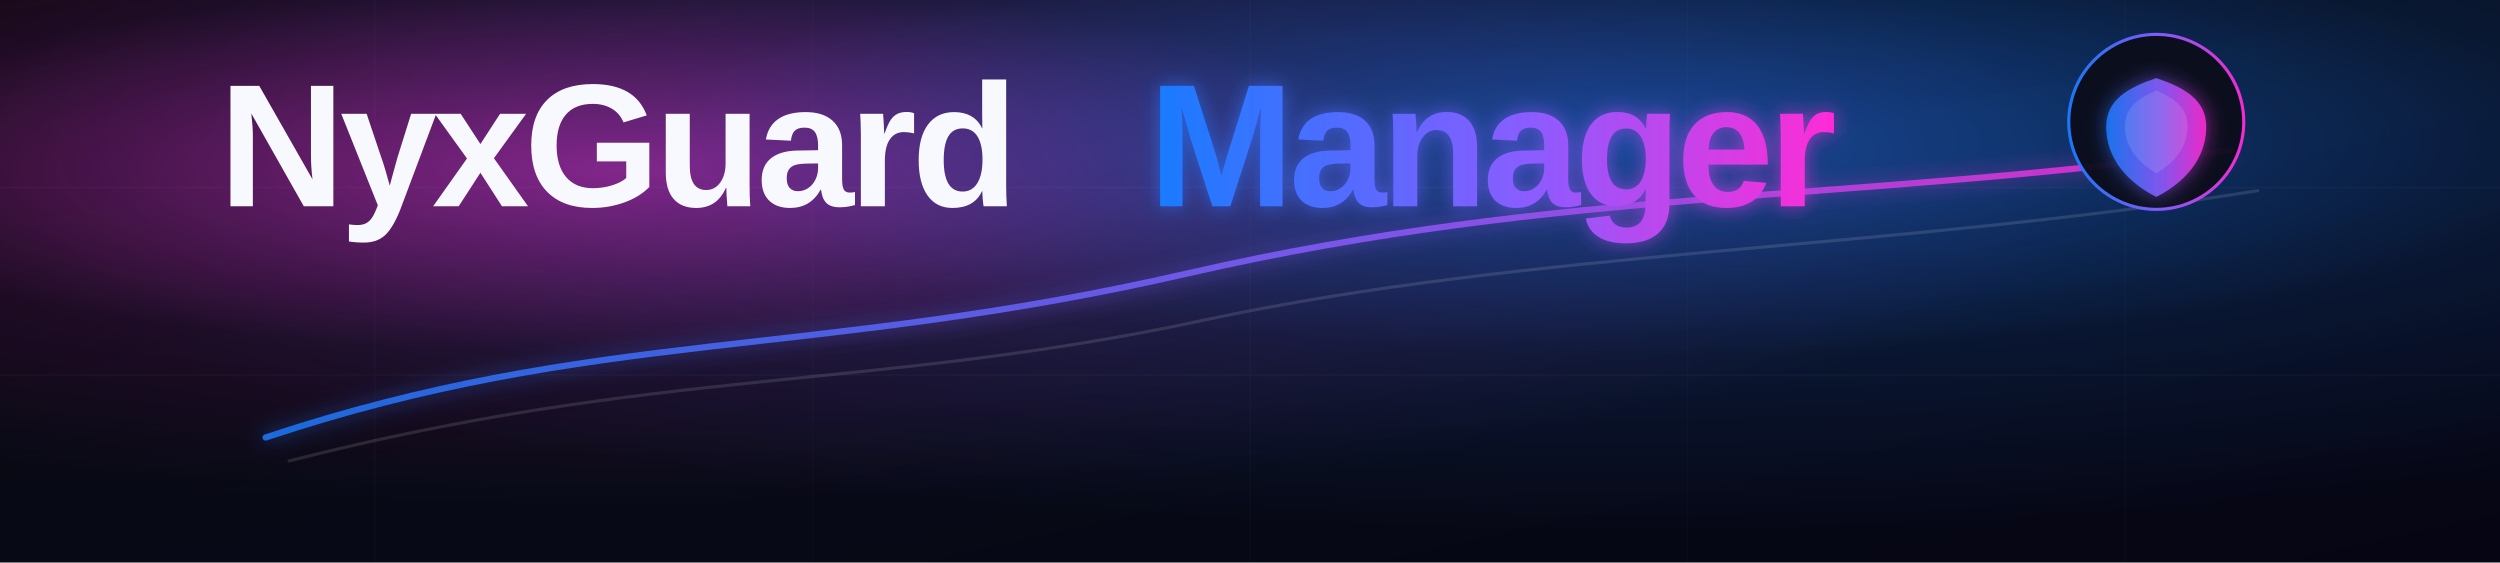
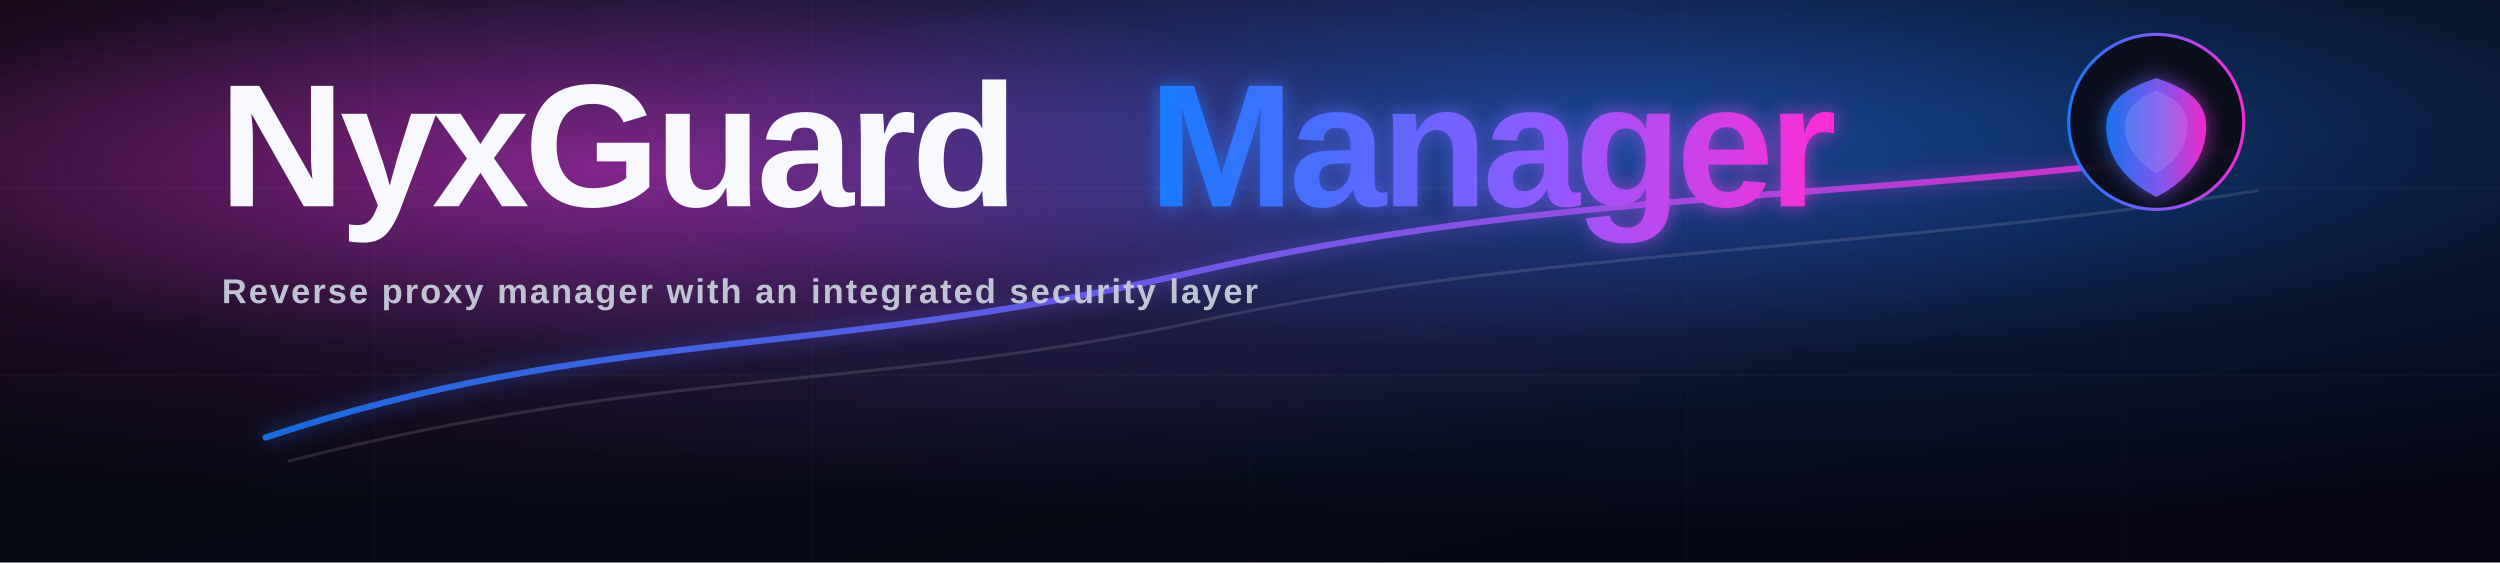
<svg xmlns="http://www.w3.org/2000/svg" width="1600" height="360" viewBox="0 0 1600 360" role="img" aria-label="NyxGuard Manager">
  <defs>
    <linearGradient id="bg" x1="0" y1="0" x2="1" y2="1">
      <stop offset="0" stop-color="#05060a" />
      <stop offset="0.55" stop-color="#070a16" />
      <stop offset="1" stop-color="#060514" />
    </linearGradient>
    <radialGradient id="glowMagenta" cx="25%" cy="30%" r="60%">
      <stop offset="0" stop-color="#ff2bd6" stop-opacity="0.55" />
      <stop offset="0.55" stop-color="#ff2bd6" stop-opacity="0.10" />
      <stop offset="1" stop-color="#ff2bd6" stop-opacity="0" />
    </radialGradient>
    <radialGradient id="glowBlue" cx="65%" cy="25%" r="70%">
      <stop offset="0" stop-color="#1a7bff" stop-opacity="0.55" />
      <stop offset="0.55" stop-color="#1a7bff" stop-opacity="0.12" />
      <stop offset="1" stop-color="#1a7bff" stop-opacity="0" />
    </radialGradient>
    <linearGradient id="accent" x1="0" y1="0" x2="1" y2="0">
      <stop offset="0" stop-color="#1a7bff" />
      <stop offset="0.55" stop-color="#8b5cff" />
      <stop offset="1" stop-color="#ff2bd6" />
    </linearGradient>
    <filter id="softGlow" x="-40%" y="-40%" width="180%" height="180%">
      <feGaussianBlur in="SourceGraphic" stdDeviation="6" result="blur" />
      <feColorMatrix in="blur" type="matrix" values="1 0 0 0 0                 0 1 0 0 0                 0 0 1 0 0                 0 0 0 0.65 0" result="glow" />
      <feMerge>
        <feMergeNode in="glow" />
        <feMergeNode in="SourceGraphic" />
      </feMerge>
    </filter>
    <style>
      .title {
        font-family: ui-sans-serif, system-ui, -apple-system, "Segoe UI", Arial, sans-serif;
        font-weight: 800;
        letter-spacing: -0.03em;
      }
      .sub {
        font-family: ui-sans-serif, system-ui, -apple-system, "Segoe UI", Arial, sans-serif;
        font-weight: 650;
        letter-spacing: 0.06em;
      }
    </style>
  </defs>
  <rect width="1600" height="360" fill="url(#bg)" />
  <rect width="1600" height="360" fill="url(#glowMagenta)" />
  <rect width="1600" height="360" fill="url(#glowBlue)" />
  <g opacity="0.18">
    <path d="M0 120H1600M0 240H1600" stroke="#ffffff" stroke-opacity="0.14" />
    <path d="M240 0V360M520 0V360M800 0V360M1080 0V360M1360 0V360" stroke="#ffffff" stroke-opacity="0.08" />
  </g>
  <path d="M170 280 C 380 210, 520 230, 760 175 S 1180 130, 1428 96" fill="none" stroke="url(#accent)" stroke-width="4" stroke-linecap="round" opacity="0.85" filter="url(#softGlow)" />
  <path d="M185 295 C 420 235, 560 250, 770 205 S 1210 160, 1445 122" fill="none" stroke="#ffffff" stroke-opacity="0.12" stroke-width="2" stroke-linecap="round" />
  <g transform="translate(140, 132)">
    <text class="title" x="0" y="0" font-size="112" fill="#f7f9ff">NyxGuard</text>
    <text class="title" x="595" y="0" font-size="112" fill="url(#accent)" filter="url(#softGlow)">Manager</text>
+     <text class="sub" x="2" y="62" font-size="22" fill="#c6ccda" opacity="0.95">
+       Reverse proxy manager with an integrated security layer
+     </text>
  </g>
  <g transform="translate(1380, 78)">
    <circle cx="0" cy="0" r="56" fill="#0a0d1a" stroke="url(#accent)" stroke-width="2" opacity="0.95" />
    <path d="M0,-28 C18,-22 32,-14 32,3 C32,28 12,42 0,48 C-12,42 -32,28 -32,3 C-32,-14 -18,-22 0,-28Z" fill="url(#accent)" opacity="0.92" filter="url(#softGlow)" />
    <path d="M0,-20 C12,-15 20,-9 20,3 C20,19 8,28 0,33 C-8,28 -20,19 -20,3 C-20,-9 -12,-15 0,-20Z" fill="#ffffff" fill-opacity="0.12" />
  </g>
</svg>
